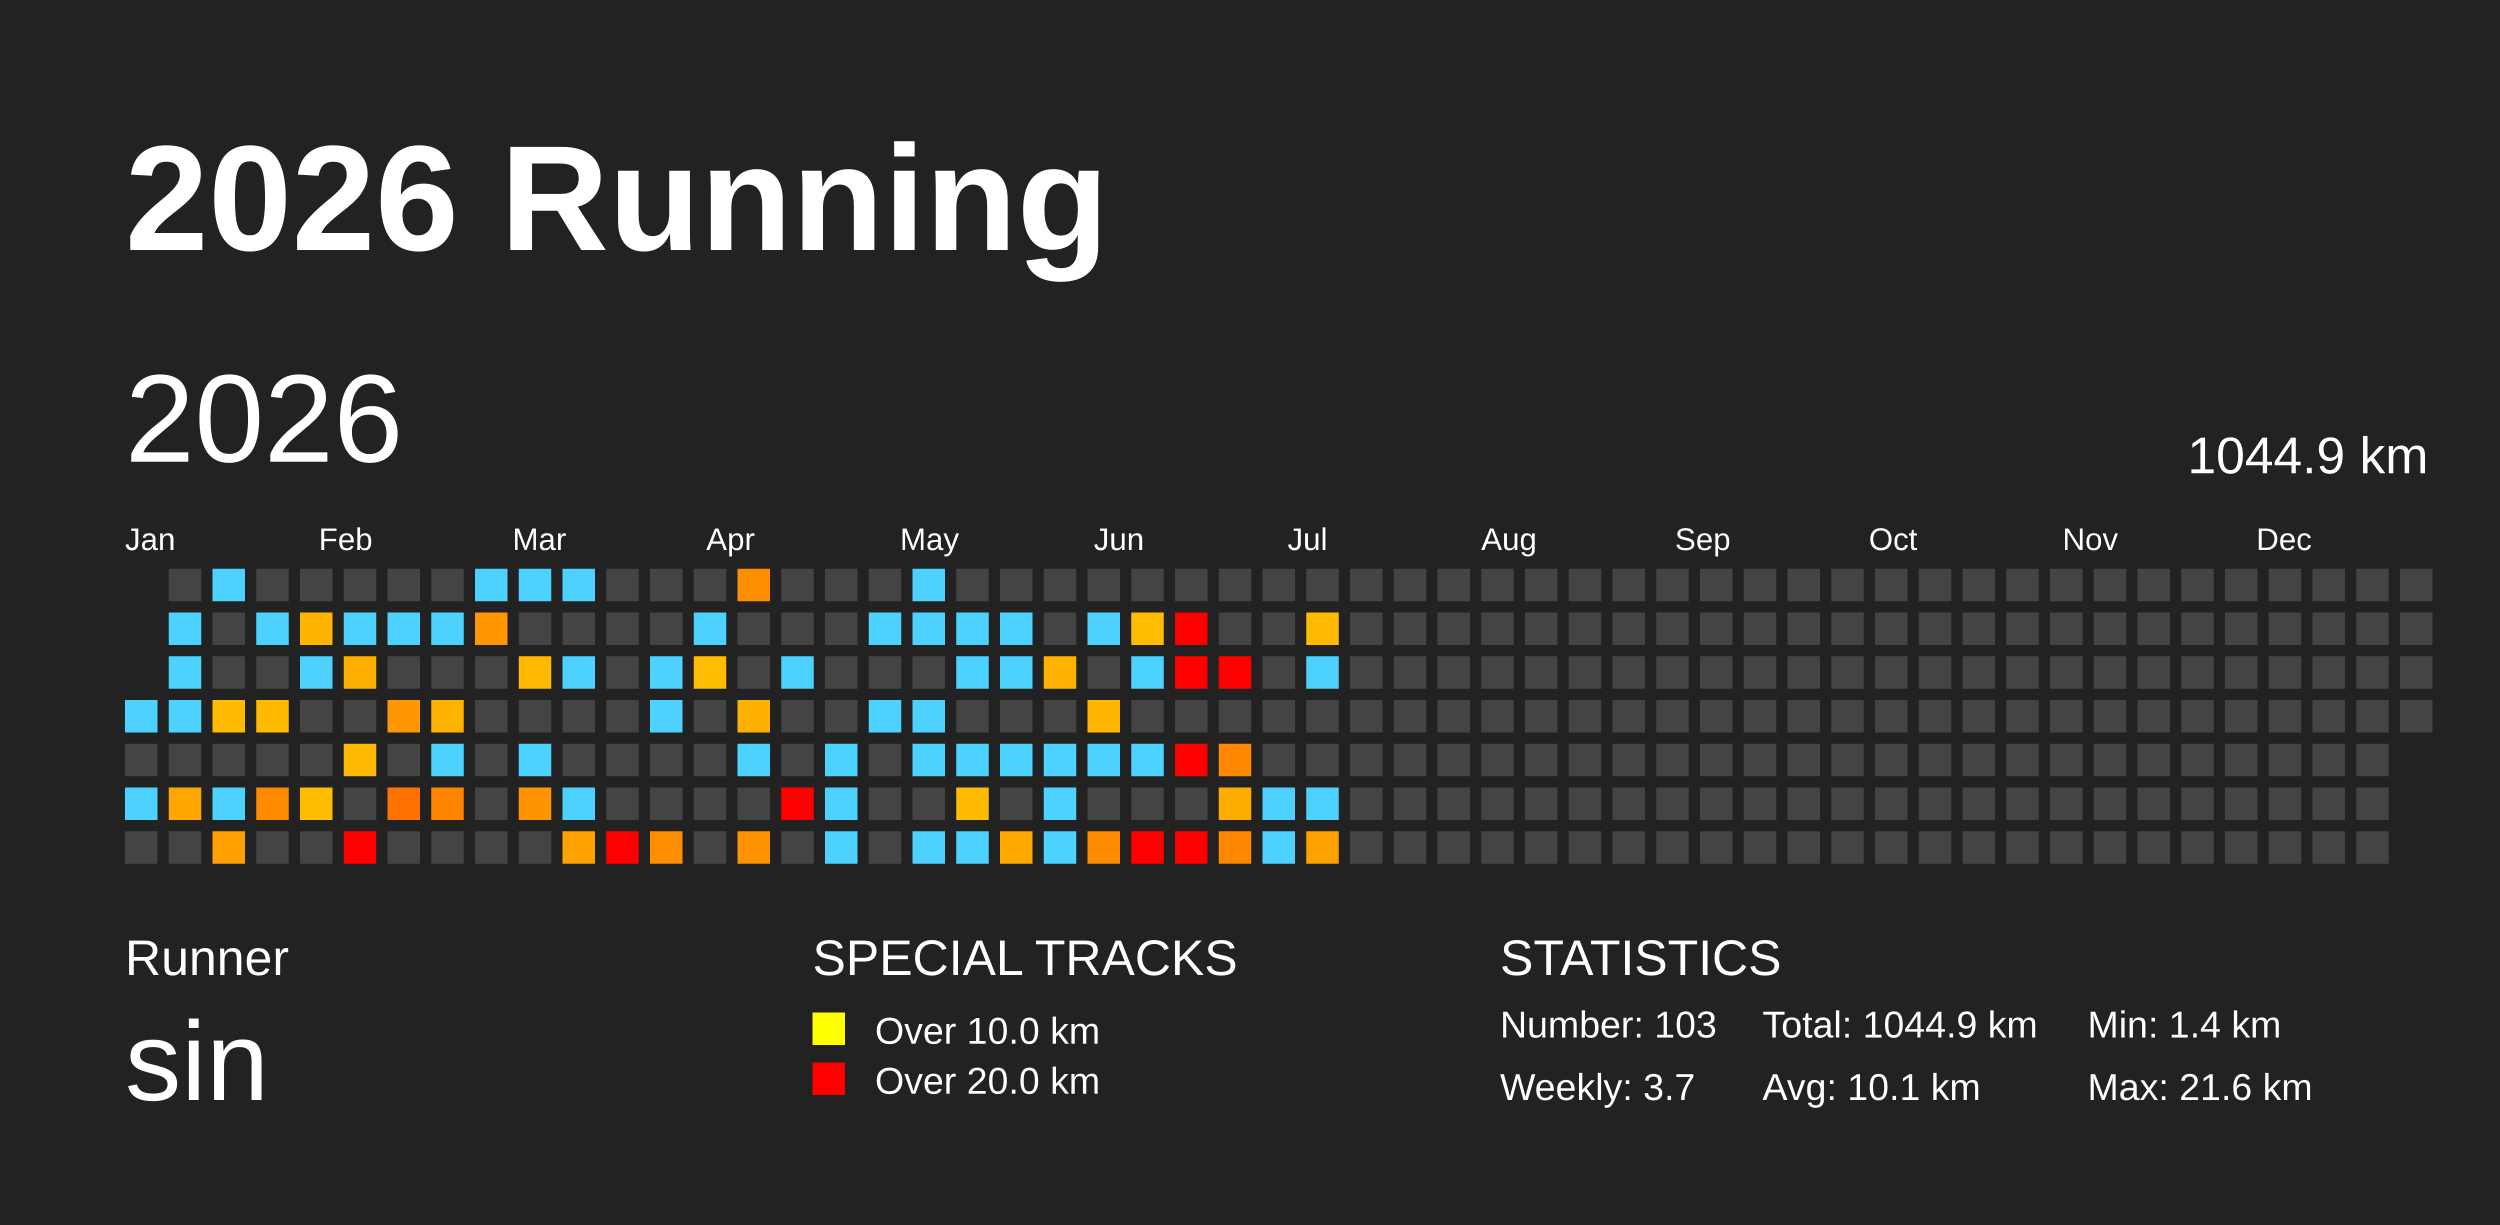
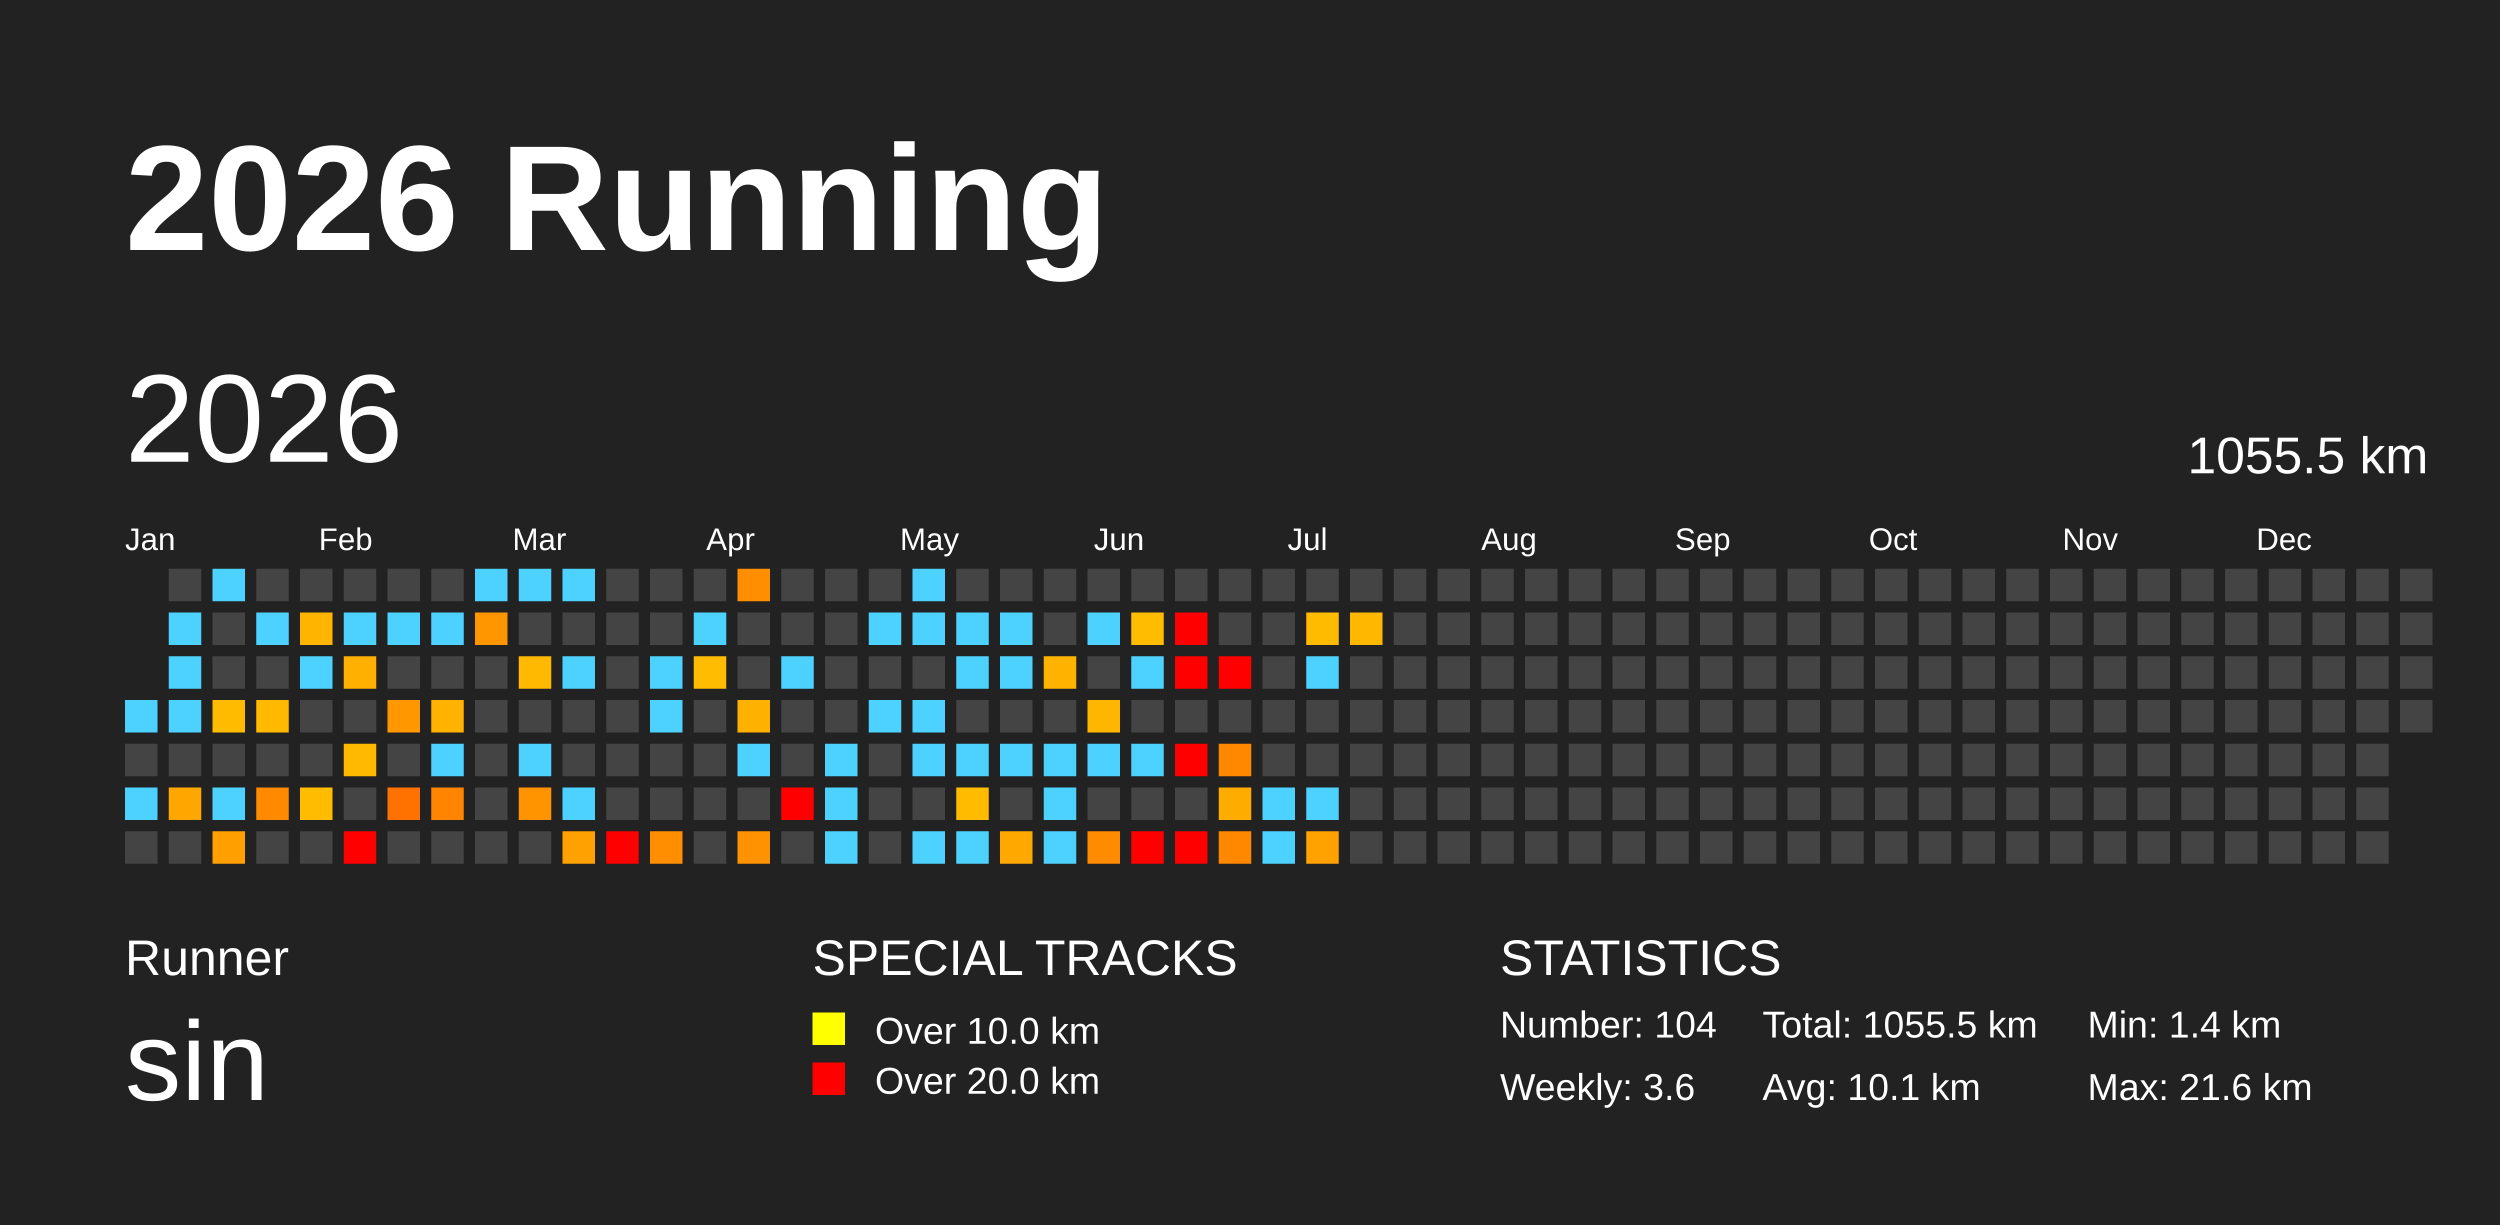
<svg xmlns="http://www.w3.org/2000/svg" baseProfile="full" height="98mm" version="1.1" viewBox="0,0,200,98" width="200mm">
  <defs />
  <rect fill="#222222" height="98" width="200" x="0" y="0" />
  <text fill="#FFFFFF" style="font-size:12px; font-family:Arial; font-weight:bold;" x="10" y="20">2026 Running</text>
  <text fill="#FFFFFF" style="font-size:4px; font-family:Arial" x="10" y="78">Runner</text>
  <text fill="#FFFFFF" style="font-size:9px; font-family:Arial" x="10" y="88">sin</text>
  <text fill="#FFFFFF" style="font-size:4px; font-family:Arial" x="65" y="78">SPECIAL TRACKS</text>
  <rect fill="yellow" height="2.6" width="2.6" x="65" y="81" />
  <text fill="#FFFFFF" style="font-size:3px; font-family:Arial" x="70" y="83.5">Over 10.0 km</text>
  <rect fill="red" height="2.6" width="2.6" x="65" y="85" />
  <text fill="#FFFFFF" style="font-size:3px; font-family:Arial" x="70" y="87.5">Over 20.0 km</text>
  <text fill="#FFFFFF" style="font-size:4px; font-family:Arial" x="120" y="78">STATISTICS</text>
-   <text fill="#FFFFFF" style="font-size:3px; font-family:Arial" x="120" y="83">Number: 103</text>
-   <text fill="#FFFFFF" style="font-size:3px; font-family:Arial" x="120" y="88">Weekly: 3.7</text>
-   <text fill="#FFFFFF" style="font-size:3px; font-family:Arial" x="141" y="83">Total: 1044.9 km</text>
+   <text fill="#FFFFFF" style="font-size:3px; font-family:Arial" x="120" y="83">Number: 104</text>
+   <text fill="#FFFFFF" style="font-size:3px; font-family:Arial" x="120" y="88">Weekly: 3.6</text>
+   <text fill="#FFFFFF" style="font-size:3px; font-family:Arial" x="141" y="83">Total: 1055.5 km</text>
  <text fill="#FFFFFF" style="font-size:3px; font-family:Arial" x="141" y="88">Avg: 10.1 km</text>
  <text fill="#FFFFFF" style="font-size:3px; font-family:Arial" x="167" y="83">Min: 1.4 km</text>
  <text fill="#FFFFFF" style="font-size:3px; font-family:Arial" x="167" y="88">Max: 21.6 km</text>
  <text dominant-baseline="hanging" fill="#FFFFFF" style="font-size:10.0px; font-family:Arial;" x="10" y="30">2026</text>
-   <text dominant-baseline="hanging" fill="#FFFFFF" style="font-size:4.125px; font-family:Arial;" x="175" y="35">1044.9 km</text>
+   <text dominant-baseline="hanging" fill="#FFFFFF" style="font-size:4.125px; font-family:Arial;" x="175" y="35">1055.5 km</text>
  <text fill="#FFFFFF" style="font-size:2.5px; font-family:Arial" x="10.0" y="44">Jan</text>
  <text fill="#FFFFFF" style="font-size:2.5px; font-family:Arial" x="25.5" y="44">Feb</text>
  <text fill="#FFFFFF" style="font-size:2.5px; font-family:Arial" x="41.0" y="44">Mar</text>
  <text fill="#FFFFFF" style="font-size:2.5px; font-family:Arial" x="56.5" y="44">Apr</text>
  <text fill="#FFFFFF" style="font-size:2.5px; font-family:Arial" x="72.0" y="44">May</text>
  <text fill="#FFFFFF" style="font-size:2.5px; font-family:Arial" x="87.5" y="44">Jun</text>
  <text fill="#FFFFFF" style="font-size:2.5px; font-family:Arial" x="103.0" y="44">Jul</text>
  <text fill="#FFFFFF" style="font-size:2.5px; font-family:Arial" x="118.5" y="44">Aug</text>
  <text fill="#FFFFFF" style="font-size:2.5px; font-family:Arial" x="134.0" y="44">Sep</text>
  <text fill="#FFFFFF" style="font-size:2.5px; font-family:Arial" x="149.5" y="44">Oct</text>
  <text fill="#FFFFFF" style="font-size:2.5px; font-family:Arial" x="165.0" y="44">Nov</text>
  <text fill="#FFFFFF" style="font-size:2.5px; font-family:Arial" x="180.5" y="44">Dec</text>
  <rect fill="#4dd2ff" height="2.6" width="2.6" x="10.0" y="56.0" />
  <rect fill="#444444" height="2.6" width="2.6" x="10.0" y="59.5" />
  <rect fill="#4dd2ff" height="2.6" width="2.6" x="10.0" y="63.0" />
  <rect fill="#444444" height="2.6" width="2.6" x="10.0" y="66.5" />
  <rect fill="#444444" height="2.6" width="2.6" x="13.5" y="45.5" />
  <rect fill="#4dd2ff" height="2.6" width="2.6" x="13.5" y="49.0" />
  <rect fill="#4dd2ff" height="2.6" width="2.6" x="13.5" y="52.5" />
  <rect fill="#4dd2ff" height="2.6" width="2.6" x="13.5" y="56.0" />
  <rect fill="#444444" height="2.6" width="2.6" x="13.5" y="59.5" />
  <rect fill="#ffa600" height="2.6" width="2.6" x="13.5" y="63.0" />
  <rect fill="#444444" height="2.6" width="2.6" x="13.5" y="66.5" />
  <rect fill="#4dd2ff" height="2.6" width="2.6" x="17.0" y="45.5" />
  <rect fill="#444444" height="2.6" width="2.6" x="17.0" y="49.0" />
  <rect fill="#444444" height="2.6" width="2.6" x="17.0" y="52.5" />
  <rect fill="#ffbb00" height="2.6" width="2.6" x="17.0" y="56.0" />
  <rect fill="#444444" height="2.6" width="2.6" x="17.0" y="59.5" />
  <rect fill="#4dd2ff" height="2.6" width="2.6" x="17.0" y="63.0" />
  <rect fill="#ff9f00" height="2.6" width="2.6" x="17.0" y="66.5" />
  <rect fill="#444444" height="2.6" width="2.6" x="20.5" y="45.5" />
  <rect fill="#4dd2ff" height="2.6" width="2.6" x="20.5" y="49.0" />
  <rect fill="#444444" height="2.6" width="2.6" x="20.5" y="52.5" />
  <rect fill="#ffba00" height="2.6" width="2.6" x="20.5" y="56.0" />
  <rect fill="#444444" height="2.6" width="2.6" x="20.5" y="59.5" />
  <rect fill="#ff8a00" height="2.6" width="2.6" x="20.5" y="63.0" />
  <rect fill="#444444" height="2.6" width="2.6" x="20.5" y="66.5" />
  <rect fill="#444444" height="2.6" width="2.6" x="24.0" y="45.5" />
  <rect fill="#ffb500" height="2.6" width="2.6" x="24.0" y="49.0" />
  <rect fill="#4dd2ff" height="2.6" width="2.6" x="24.0" y="52.5" />
  <rect fill="#444444" height="2.6" width="2.6" x="24.0" y="56.0" />
  <rect fill="#444444" height="2.6" width="2.6" x="24.0" y="59.5" />
  <rect fill="#ffbc00" height="2.6" width="2.6" x="24.0" y="63.0" />
  <rect fill="#444444" height="2.6" width="2.6" x="24.0" y="66.5" />
  <rect fill="#444444" height="2.6" width="2.6" x="27.5" y="45.5" />
  <rect fill="#4dd2ff" height="2.6" width="2.6" x="27.5" y="49.0" />
  <rect fill="#ffb000" height="2.6" width="2.6" x="27.5" y="52.5" />
  <rect fill="#444444" height="2.6" width="2.6" x="27.5" y="56.0" />
  <rect fill="#ffba00" height="2.6" width="2.6" x="27.5" y="59.5" />
  <rect fill="#444444" height="2.6" width="2.6" x="27.5" y="63.0" />
  <rect fill="red" height="2.6" width="2.6" x="27.5" y="66.5" />
  <rect fill="#444444" height="2.6" width="2.6" x="31.0" y="45.5" />
  <rect fill="#4dd2ff" height="2.6" width="2.6" x="31.0" y="49.0" />
  <rect fill="#444444" height="2.6" width="2.6" x="31.0" y="52.5" />
  <rect fill="#ff9800" height="2.6" width="2.6" x="31.0" y="56.0" />
  <rect fill="#444444" height="2.6" width="2.6" x="31.0" y="59.5" />
  <rect fill="#ff7200" height="2.6" width="2.6" x="31.0" y="63.0" />
  <rect fill="#444444" height="2.6" width="2.6" x="31.0" y="66.5" />
  <rect fill="#444444" height="2.6" width="2.6" x="34.5" y="45.5" />
  <rect fill="#4dd2ff" height="2.6" width="2.6" x="34.5" y="49.0" />
  <rect fill="#444444" height="2.6" width="2.6" x="34.5" y="52.5" />
  <rect fill="#ffb200" height="2.6" width="2.6" x="34.5" y="56.0" />
  <rect fill="#4dd2ff" height="2.6" width="2.6" x="34.5" y="59.5" />
  <rect fill="#ff8400" height="2.6" width="2.6" x="34.5" y="63.0" />
  <rect fill="#444444" height="2.6" width="2.6" x="34.5" y="66.5" />
  <rect fill="#4dd2ff" height="2.6" width="2.6" x="38.0" y="45.5" />
  <rect fill="#ff9600" height="2.6" width="2.6" x="38.0" y="49.0" />
  <rect fill="#444444" height="2.6" width="2.6" x="38.0" y="52.5" />
  <rect fill="#444444" height="2.6" width="2.6" x="38.0" y="56.0" />
  <rect fill="#444444" height="2.6" width="2.6" x="38.0" y="59.5" />
  <rect fill="#444444" height="2.6" width="2.6" x="38.0" y="63.0" />
  <rect fill="#444444" height="2.6" width="2.6" x="38.0" y="66.5" />
  <rect fill="#4dd2ff" height="2.6" width="2.6" x="41.5" y="45.5" />
  <rect fill="#444444" height="2.6" width="2.6" x="41.5" y="49.0" />
  <rect fill="#ffb900" height="2.6" width="2.6" x="41.5" y="52.5" />
  <rect fill="#444444" height="2.6" width="2.6" x="41.5" y="56.0" />
  <rect fill="#4dd2ff" height="2.6" width="2.6" x="41.5" y="59.5" />
  <rect fill="#ff9400" height="2.6" width="2.6" x="41.5" y="63.0" />
  <rect fill="#444444" height="2.6" width="2.6" x="41.5" y="66.5" />
  <rect fill="#4dd2ff" height="2.6" width="2.6" x="45.0" y="45.5" />
  <rect fill="#444444" height="2.6" width="2.6" x="45.0" y="49.0" />
  <rect fill="#4dd2ff" height="2.6" width="2.6" x="45.0" y="52.5" />
  <rect fill="#444444" height="2.6" width="2.6" x="45.0" y="56.0" />
  <rect fill="#444444" height="2.6" width="2.6" x="45.0" y="59.5" />
  <rect fill="#4dd2ff" height="2.6" width="2.6" x="45.0" y="63.0" />
  <rect fill="#ffa100" height="2.6" width="2.6" x="45.0" y="66.5" />
  <rect fill="#444444" height="2.6" width="2.6" x="48.5" y="45.5" />
  <rect fill="#444444" height="2.6" width="2.6" x="48.5" y="49.0" />
  <rect fill="#444444" height="2.6" width="2.6" x="48.5" y="52.5" />
  <rect fill="#444444" height="2.6" width="2.6" x="48.5" y="56.0" />
  <rect fill="#444444" height="2.6" width="2.6" x="48.5" y="59.5" />
  <rect fill="#444444" height="2.6" width="2.6" x="48.5" y="63.0" />
  <rect fill="red" height="2.6" width="2.6" x="48.5" y="66.5" />
  <rect fill="#444444" height="2.6" width="2.6" x="52.0" y="45.5" />
  <rect fill="#444444" height="2.6" width="2.6" x="52.0" y="49.0" />
  <rect fill="#4dd2ff" height="2.6" width="2.6" x="52.0" y="52.5" />
  <rect fill="#4dd2ff" height="2.6" width="2.6" x="52.0" y="56.0" />
  <rect fill="#444444" height="2.6" width="2.6" x="52.0" y="59.5" />
  <rect fill="#444444" height="2.6" width="2.6" x="52.0" y="63.0" />
  <rect fill="#ff8e00" height="2.6" width="2.6" x="52.0" y="66.5" />
  <rect fill="#444444" height="2.6" width="2.6" x="55.5" y="45.5" />
  <rect fill="#4dd2ff" height="2.6" width="2.6" x="55.5" y="49.0" />
  <rect fill="#ffbc00" height="2.6" width="2.6" x="55.5" y="52.5" />
  <rect fill="#444444" height="2.6" width="2.6" x="55.5" y="56.0" />
  <rect fill="#444444" height="2.6" width="2.6" x="55.5" y="59.5" />
  <rect fill="#444444" height="2.6" width="2.6" x="55.5" y="63.0" />
  <rect fill="#444444" height="2.6" width="2.6" x="55.5" y="66.5" />
  <rect fill="#ff8e00" height="2.6" width="2.6" x="59.0" y="45.5" />
  <rect fill="#444444" height="2.6" width="2.6" x="59.0" y="49.0" />
  <rect fill="#444444" height="2.6" width="2.6" x="59.0" y="52.5" />
  <rect fill="#ffb100" height="2.6" width="2.6" x="59.0" y="56.0" />
  <rect fill="#4dd2ff" height="2.6" width="2.6" x="59.0" y="59.5" />
  <rect fill="#444444" height="2.6" width="2.6" x="59.0" y="63.0" />
  <rect fill="#ff9200" height="2.6" width="2.6" x="59.0" y="66.5" />
  <rect fill="#444444" height="2.6" width="2.6" x="62.5" y="45.5" />
  <rect fill="#444444" height="2.6" width="2.6" x="62.5" y="49.0" />
  <rect fill="#4dd2ff" height="2.6" width="2.6" x="62.5" y="52.5" />
  <rect fill="#444444" height="2.6" width="2.6" x="62.5" y="56.0" />
  <rect fill="#444444" height="2.6" width="2.6" x="62.5" y="59.5" />
  <rect fill="red" height="2.6" width="2.6" x="62.5" y="63.0" />
  <rect fill="#444444" height="2.6" width="2.6" x="62.5" y="66.5" />
  <rect fill="#444444" height="2.6" width="2.6" x="66.0" y="45.5" />
  <rect fill="#444444" height="2.6" width="2.6" x="66.0" y="49.0" />
  <rect fill="#444444" height="2.6" width="2.6" x="66.0" y="52.5" />
  <rect fill="#444444" height="2.6" width="2.6" x="66.0" y="56.0" />
  <rect fill="#4dd2ff" height="2.6" width="2.6" x="66.0" y="59.5" />
  <rect fill="#4dd2ff" height="2.6" width="2.6" x="66.0" y="63.0" />
  <rect fill="#4dd2ff" height="2.6" width="2.6" x="66.0" y="66.5" />
  <rect fill="#444444" height="2.6" width="2.6" x="69.5" y="45.5" />
  <rect fill="#4dd2ff" height="2.6" width="2.6" x="69.5" y="49.0" />
  <rect fill="#444444" height="2.6" width="2.6" x="69.5" y="52.5" />
  <rect fill="#4dd2ff" height="2.6" width="2.6" x="69.5" y="56.0" />
  <rect fill="#444444" height="2.6" width="2.6" x="69.5" y="59.5" />
  <rect fill="#444444" height="2.6" width="2.6" x="69.5" y="63.0" />
  <rect fill="#444444" height="2.6" width="2.6" x="69.5" y="66.5" />
  <rect fill="#4dd2ff" height="2.6" width="2.6" x="73.0" y="45.5" />
  <rect fill="#4dd2ff" height="2.6" width="2.6" x="73.0" y="49.0" />
  <rect fill="#444444" height="2.6" width="2.6" x="73.0" y="52.5" />
  <rect fill="#4dd2ff" height="2.6" width="2.6" x="73.0" y="56.0" />
  <rect fill="#4dd2ff" height="2.6" width="2.6" x="73.0" y="59.5" />
  <rect fill="#444444" height="2.6" width="2.6" x="73.0" y="63.0" />
  <rect fill="#4dd2ff" height="2.6" width="2.6" x="73.0" y="66.5" />
  <rect fill="#444444" height="2.6" width="2.6" x="76.5" y="45.5" />
  <rect fill="#4dd2ff" height="2.6" width="2.6" x="76.5" y="49.0" />
  <rect fill="#4dd2ff" height="2.6" width="2.6" x="76.5" y="52.5" />
  <rect fill="#444444" height="2.6" width="2.6" x="76.5" y="56.0" />
  <rect fill="#4dd2ff" height="2.6" width="2.6" x="76.5" y="59.5" />
  <rect fill="#ffbb00" height="2.6" width="2.6" x="76.5" y="63.0" />
  <rect fill="#4dd2ff" height="2.6" width="2.6" x="76.5" y="66.5" />
  <rect fill="#444444" height="2.6" width="2.6" x="80.0" y="45.5" />
  <rect fill="#4dd2ff" height="2.6" width="2.6" x="80.0" y="49.0" />
  <rect fill="#4dd2ff" height="2.6" width="2.6" x="80.0" y="52.5" />
  <rect fill="#444444" height="2.6" width="2.6" x="80.0" y="56.0" />
  <rect fill="#4dd2ff" height="2.6" width="2.6" x="80.0" y="59.5" />
  <rect fill="#444444" height="2.6" width="2.6" x="80.0" y="63.0" />
  <rect fill="#ffa900" height="2.6" width="2.6" x="80.0" y="66.5" />
  <rect fill="#444444" height="2.6" width="2.6" x="83.5" y="45.5" />
  <rect fill="#444444" height="2.6" width="2.6" x="83.5" y="49.0" />
  <rect fill="#ffb300" height="2.6" width="2.6" x="83.5" y="52.5" />
  <rect fill="#444444" height="2.6" width="2.6" x="83.5" y="56.0" />
  <rect fill="#4dd2ff" height="2.6" width="2.6" x="83.5" y="59.5" />
  <rect fill="#4dd2ff" height="2.6" width="2.6" x="83.5" y="63.0" />
  <rect fill="#4dd2ff" height="2.6" width="2.6" x="83.5" y="66.5" />
  <rect fill="#444444" height="2.6" width="2.6" x="87.0" y="45.5" />
  <rect fill="#4dd2ff" height="2.6" width="2.6" x="87.0" y="49.0" />
  <rect fill="#444444" height="2.6" width="2.6" x="87.0" y="52.5" />
  <rect fill="#ffb600" height="2.6" width="2.6" x="87.0" y="56.0" />
  <rect fill="#4dd2ff" height="2.6" width="2.6" x="87.0" y="59.5" />
  <rect fill="#444444" height="2.6" width="2.6" x="87.0" y="63.0" />
  <rect fill="#ff8b00" height="2.6" width="2.6" x="87.0" y="66.5" />
  <rect fill="#444444" height="2.6" width="2.6" x="90.5" y="45.5" />
  <rect fill="#ffbc00" height="2.6" width="2.6" x="90.5" y="49.0" />
  <rect fill="#4dd2ff" height="2.6" width="2.6" x="90.5" y="52.5" />
  <rect fill="#444444" height="2.6" width="2.6" x="90.5" y="56.0" />
  <rect fill="#4dd2ff" height="2.6" width="2.6" x="90.5" y="59.5" />
  <rect fill="#444444" height="2.6" width="2.6" x="90.5" y="63.0" />
  <rect fill="red" height="2.6" width="2.6" x="90.5" y="66.5" />
  <rect fill="#444444" height="2.6" width="2.6" x="94.0" y="45.5" />
  <rect fill="red" height="2.6" width="2.6" x="94.0" y="49.0" />
  <rect fill="red" height="2.6" width="2.6" x="94.0" y="52.5" />
  <rect fill="#444444" height="2.6" width="2.6" x="94.0" y="56.0" />
  <rect fill="red" height="2.6" width="2.6" x="94.0" y="59.5" />
  <rect fill="#444444" height="2.6" width="2.6" x="94.0" y="63.0" />
  <rect fill="red" height="2.6" width="2.6" x="94.0" y="66.5" />
  <rect fill="#444444" height="2.6" width="2.6" x="97.5" y="45.5" />
  <rect fill="#444444" height="2.6" width="2.6" x="97.5" y="49.0" />
  <rect fill="red" height="2.6" width="2.6" x="97.5" y="52.5" />
  <rect fill="#444444" height="2.6" width="2.6" x="97.5" y="56.0" />
  <rect fill="#ff8800" height="2.6" width="2.6" x="97.5" y="59.5" />
  <rect fill="#ffac00" height="2.6" width="2.6" x="97.5" y="63.0" />
  <rect fill="#ff8800" height="2.6" width="2.6" x="97.5" y="66.5" />
  <rect fill="#444444" height="2.6" width="2.6" x="101.0" y="45.5" />
  <rect fill="#444444" height="2.6" width="2.6" x="101.0" y="49.0" />
  <rect fill="#444444" height="2.6" width="2.6" x="101.0" y="52.5" />
  <rect fill="#444444" height="2.6" width="2.6" x="101.0" y="56.0" />
  <rect fill="#444444" height="2.6" width="2.6" x="101.0" y="59.5" />
  <rect fill="#4dd2ff" height="2.6" width="2.6" x="101.0" y="63.0" />
  <rect fill="#4dd2ff" height="2.6" width="2.6" x="101.0" y="66.5" />
  <rect fill="#444444" height="2.6" width="2.6" x="104.5" y="45.5" />
  <rect fill="#ffbb00" height="2.6" width="2.6" x="104.5" y="49.0" />
  <rect fill="#4dd2ff" height="2.6" width="2.6" x="104.5" y="52.5" />
  <rect fill="#444444" height="2.6" width="2.6" x="104.5" y="56.0" />
  <rect fill="#444444" height="2.6" width="2.6" x="104.5" y="59.5" />
  <rect fill="#4dd2ff" height="2.6" width="2.6" x="104.5" y="63.0" />
  <rect fill="#ffa200" height="2.6" width="2.6" x="104.5" y="66.5" />
  <rect fill="#444444" height="2.6" width="2.6" x="108.0" y="45.5" />
-   <rect fill="#444444" height="2.6" width="2.6" x="108.0" y="49.0" />
+   <rect fill="#ffb700" height="2.6" width="2.6" x="108.0" y="49.0" />
  <rect fill="#444444" height="2.6" width="2.6" x="108.0" y="52.5" />
  <rect fill="#444444" height="2.6" width="2.6" x="108.0" y="56.0" />
  <rect fill="#444444" height="2.6" width="2.6" x="108.0" y="59.5" />
  <rect fill="#444444" height="2.6" width="2.6" x="108.0" y="63.0" />
  <rect fill="#444444" height="2.6" width="2.6" x="108.0" y="66.5" />
  <rect fill="#444444" height="2.6" width="2.6" x="111.5" y="45.5" />
  <rect fill="#444444" height="2.6" width="2.6" x="111.5" y="49.0" />
  <rect fill="#444444" height="2.6" width="2.6" x="111.5" y="52.5" />
  <rect fill="#444444" height="2.6" width="2.6" x="111.5" y="56.0" />
  <rect fill="#444444" height="2.6" width="2.6" x="111.5" y="59.5" />
  <rect fill="#444444" height="2.6" width="2.6" x="111.5" y="63.0" />
  <rect fill="#444444" height="2.6" width="2.6" x="111.5" y="66.5" />
  <rect fill="#444444" height="2.6" width="2.6" x="115.0" y="45.5" />
  <rect fill="#444444" height="2.6" width="2.6" x="115.0" y="49.0" />
  <rect fill="#444444" height="2.6" width="2.6" x="115.0" y="52.5" />
  <rect fill="#444444" height="2.6" width="2.6" x="115.0" y="56.0" />
  <rect fill="#444444" height="2.6" width="2.6" x="115.0" y="59.5" />
  <rect fill="#444444" height="2.6" width="2.6" x="115.0" y="63.0" />
  <rect fill="#444444" height="2.6" width="2.6" x="115.0" y="66.5" />
  <rect fill="#444444" height="2.6" width="2.6" x="118.5" y="45.5" />
  <rect fill="#444444" height="2.6" width="2.6" x="118.5" y="49.0" />
  <rect fill="#444444" height="2.6" width="2.6" x="118.5" y="52.5" />
  <rect fill="#444444" height="2.6" width="2.6" x="118.5" y="56.0" />
  <rect fill="#444444" height="2.6" width="2.6" x="118.5" y="59.5" />
  <rect fill="#444444" height="2.6" width="2.6" x="118.5" y="63.0" />
  <rect fill="#444444" height="2.6" width="2.6" x="118.5" y="66.5" />
  <rect fill="#444444" height="2.6" width="2.6" x="122.0" y="45.5" />
  <rect fill="#444444" height="2.6" width="2.6" x="122.0" y="49.0" />
  <rect fill="#444444" height="2.6" width="2.6" x="122.0" y="52.5" />
  <rect fill="#444444" height="2.6" width="2.6" x="122.0" y="56.0" />
  <rect fill="#444444" height="2.6" width="2.6" x="122.0" y="59.5" />
  <rect fill="#444444" height="2.6" width="2.6" x="122.0" y="63.0" />
  <rect fill="#444444" height="2.6" width="2.6" x="122.0" y="66.5" />
  <rect fill="#444444" height="2.6" width="2.6" x="125.5" y="45.5" />
  <rect fill="#444444" height="2.6" width="2.6" x="125.5" y="49.0" />
  <rect fill="#444444" height="2.6" width="2.6" x="125.5" y="52.5" />
  <rect fill="#444444" height="2.6" width="2.6" x="125.5" y="56.0" />
  <rect fill="#444444" height="2.6" width="2.6" x="125.5" y="59.5" />
  <rect fill="#444444" height="2.6" width="2.6" x="125.5" y="63.0" />
  <rect fill="#444444" height="2.6" width="2.6" x="125.5" y="66.5" />
  <rect fill="#444444" height="2.6" width="2.6" x="129.0" y="45.5" />
  <rect fill="#444444" height="2.6" width="2.6" x="129.0" y="49.0" />
  <rect fill="#444444" height="2.6" width="2.6" x="129.0" y="52.5" />
  <rect fill="#444444" height="2.6" width="2.6" x="129.0" y="56.0" />
  <rect fill="#444444" height="2.6" width="2.6" x="129.0" y="59.5" />
  <rect fill="#444444" height="2.6" width="2.6" x="129.0" y="63.0" />
  <rect fill="#444444" height="2.6" width="2.6" x="129.0" y="66.5" />
  <rect fill="#444444" height="2.6" width="2.6" x="132.5" y="45.5" />
  <rect fill="#444444" height="2.6" width="2.6" x="132.5" y="49.0" />
  <rect fill="#444444" height="2.6" width="2.6" x="132.5" y="52.5" />
  <rect fill="#444444" height="2.6" width="2.6" x="132.5" y="56.0" />
  <rect fill="#444444" height="2.6" width="2.6" x="132.5" y="59.5" />
  <rect fill="#444444" height="2.6" width="2.6" x="132.5" y="63.0" />
  <rect fill="#444444" height="2.6" width="2.6" x="132.5" y="66.5" />
  <rect fill="#444444" height="2.6" width="2.6" x="136.0" y="45.5" />
  <rect fill="#444444" height="2.6" width="2.6" x="136.0" y="49.0" />
  <rect fill="#444444" height="2.6" width="2.6" x="136.0" y="52.5" />
  <rect fill="#444444" height="2.6" width="2.6" x="136.0" y="56.0" />
  <rect fill="#444444" height="2.6" width="2.6" x="136.0" y="59.5" />
  <rect fill="#444444" height="2.6" width="2.6" x="136.0" y="63.0" />
  <rect fill="#444444" height="2.6" width="2.6" x="136.0" y="66.5" />
  <rect fill="#444444" height="2.6" width="2.6" x="139.5" y="45.5" />
  <rect fill="#444444" height="2.6" width="2.6" x="139.5" y="49.0" />
  <rect fill="#444444" height="2.6" width="2.6" x="139.5" y="52.5" />
  <rect fill="#444444" height="2.6" width="2.6" x="139.5" y="56.0" />
  <rect fill="#444444" height="2.6" width="2.6" x="139.5" y="59.5" />
  <rect fill="#444444" height="2.6" width="2.6" x="139.5" y="63.0" />
  <rect fill="#444444" height="2.6" width="2.6" x="139.5" y="66.5" />
  <rect fill="#444444" height="2.6" width="2.6" x="143.0" y="45.5" />
  <rect fill="#444444" height="2.6" width="2.6" x="143.0" y="49.0" />
  <rect fill="#444444" height="2.6" width="2.6" x="143.0" y="52.5" />
  <rect fill="#444444" height="2.6" width="2.6" x="143.0" y="56.0" />
  <rect fill="#444444" height="2.6" width="2.6" x="143.0" y="59.5" />
  <rect fill="#444444" height="2.6" width="2.6" x="143.0" y="63.0" />
  <rect fill="#444444" height="2.6" width="2.6" x="143.0" y="66.5" />
  <rect fill="#444444" height="2.6" width="2.6" x="146.5" y="45.5" />
  <rect fill="#444444" height="2.6" width="2.6" x="146.5" y="49.0" />
  <rect fill="#444444" height="2.6" width="2.6" x="146.5" y="52.5" />
  <rect fill="#444444" height="2.6" width="2.6" x="146.5" y="56.0" />
  <rect fill="#444444" height="2.6" width="2.6" x="146.5" y="59.5" />
  <rect fill="#444444" height="2.6" width="2.6" x="146.5" y="63.0" />
  <rect fill="#444444" height="2.6" width="2.6" x="146.5" y="66.5" />
  <rect fill="#444444" height="2.6" width="2.6" x="150.0" y="45.5" />
  <rect fill="#444444" height="2.6" width="2.6" x="150.0" y="49.0" />
  <rect fill="#444444" height="2.6" width="2.6" x="150.0" y="52.5" />
  <rect fill="#444444" height="2.6" width="2.6" x="150.0" y="56.0" />
  <rect fill="#444444" height="2.6" width="2.6" x="150.0" y="59.5" />
  <rect fill="#444444" height="2.6" width="2.6" x="150.0" y="63.0" />
  <rect fill="#444444" height="2.6" width="2.6" x="150.0" y="66.5" />
  <rect fill="#444444" height="2.6" width="2.6" x="153.5" y="45.5" />
  <rect fill="#444444" height="2.6" width="2.6" x="153.5" y="49.0" />
  <rect fill="#444444" height="2.6" width="2.6" x="153.5" y="52.5" />
  <rect fill="#444444" height="2.6" width="2.6" x="153.5" y="56.0" />
  <rect fill="#444444" height="2.6" width="2.6" x="153.5" y="59.5" />
  <rect fill="#444444" height="2.6" width="2.6" x="153.5" y="63.0" />
  <rect fill="#444444" height="2.6" width="2.6" x="153.5" y="66.5" />
  <rect fill="#444444" height="2.6" width="2.6" x="157.0" y="45.5" />
  <rect fill="#444444" height="2.6" width="2.6" x="157.0" y="49.0" />
  <rect fill="#444444" height="2.6" width="2.6" x="157.0" y="52.5" />
  <rect fill="#444444" height="2.6" width="2.6" x="157.0" y="56.0" />
  <rect fill="#444444" height="2.6" width="2.6" x="157.0" y="59.5" />
  <rect fill="#444444" height="2.6" width="2.6" x="157.0" y="63.0" />
  <rect fill="#444444" height="2.6" width="2.6" x="157.0" y="66.5" />
  <rect fill="#444444" height="2.6" width="2.6" x="160.5" y="45.5" />
  <rect fill="#444444" height="2.6" width="2.6" x="160.5" y="49.0" />
  <rect fill="#444444" height="2.6" width="2.6" x="160.5" y="52.5" />
  <rect fill="#444444" height="2.6" width="2.6" x="160.5" y="56.0" />
  <rect fill="#444444" height="2.6" width="2.6" x="160.5" y="59.5" />
  <rect fill="#444444" height="2.6" width="2.6" x="160.5" y="63.0" />
  <rect fill="#444444" height="2.6" width="2.6" x="160.5" y="66.5" />
  <rect fill="#444444" height="2.6" width="2.6" x="164.0" y="45.5" />
  <rect fill="#444444" height="2.6" width="2.6" x="164.0" y="49.0" />
  <rect fill="#444444" height="2.6" width="2.6" x="164.0" y="52.5" />
  <rect fill="#444444" height="2.6" width="2.6" x="164.0" y="56.0" />
  <rect fill="#444444" height="2.6" width="2.6" x="164.0" y="59.5" />
  <rect fill="#444444" height="2.6" width="2.6" x="164.0" y="63.0" />
  <rect fill="#444444" height="2.6" width="2.6" x="164.0" y="66.5" />
  <rect fill="#444444" height="2.6" width="2.6" x="167.5" y="45.5" />
  <rect fill="#444444" height="2.6" width="2.6" x="167.5" y="49.0" />
  <rect fill="#444444" height="2.6" width="2.6" x="167.5" y="52.5" />
  <rect fill="#444444" height="2.6" width="2.6" x="167.5" y="56.0" />
  <rect fill="#444444" height="2.6" width="2.6" x="167.5" y="59.5" />
  <rect fill="#444444" height="2.6" width="2.6" x="167.5" y="63.0" />
  <rect fill="#444444" height="2.6" width="2.6" x="167.5" y="66.5" />
  <rect fill="#444444" height="2.6" width="2.6" x="171.0" y="45.5" />
  <rect fill="#444444" height="2.6" width="2.6" x="171.0" y="49.0" />
  <rect fill="#444444" height="2.6" width="2.6" x="171.0" y="52.5" />
  <rect fill="#444444" height="2.6" width="2.6" x="171.0" y="56.0" />
  <rect fill="#444444" height="2.6" width="2.6" x="171.0" y="59.5" />
  <rect fill="#444444" height="2.6" width="2.6" x="171.0" y="63.0" />
  <rect fill="#444444" height="2.6" width="2.6" x="171.0" y="66.5" />
  <rect fill="#444444" height="2.6" width="2.6" x="174.5" y="45.5" />
  <rect fill="#444444" height="2.6" width="2.6" x="174.5" y="49.0" />
  <rect fill="#444444" height="2.6" width="2.6" x="174.5" y="52.5" />
  <rect fill="#444444" height="2.6" width="2.6" x="174.5" y="56.0" />
  <rect fill="#444444" height="2.6" width="2.6" x="174.5" y="59.5" />
  <rect fill="#444444" height="2.6" width="2.6" x="174.5" y="63.0" />
  <rect fill="#444444" height="2.6" width="2.6" x="174.5" y="66.5" />
  <rect fill="#444444" height="2.6" width="2.6" x="178.0" y="45.5" />
  <rect fill="#444444" height="2.6" width="2.6" x="178.0" y="49.0" />
  <rect fill="#444444" height="2.6" width="2.6" x="178.0" y="52.5" />
  <rect fill="#444444" height="2.6" width="2.6" x="178.0" y="56.0" />
  <rect fill="#444444" height="2.6" width="2.6" x="178.0" y="59.5" />
  <rect fill="#444444" height="2.6" width="2.6" x="178.0" y="63.0" />
  <rect fill="#444444" height="2.6" width="2.6" x="178.0" y="66.5" />
  <rect fill="#444444" height="2.6" width="2.6" x="181.5" y="45.5" />
  <rect fill="#444444" height="2.6" width="2.6" x="181.5" y="49.0" />
  <rect fill="#444444" height="2.6" width="2.6" x="181.5" y="52.5" />
  <rect fill="#444444" height="2.6" width="2.6" x="181.5" y="56.0" />
  <rect fill="#444444" height="2.6" width="2.6" x="181.5" y="59.5" />
  <rect fill="#444444" height="2.6" width="2.6" x="181.5" y="63.0" />
  <rect fill="#444444" height="2.6" width="2.6" x="181.5" y="66.5" />
  <rect fill="#444444" height="2.6" width="2.6" x="185.0" y="45.5" />
  <rect fill="#444444" height="2.6" width="2.6" x="185.0" y="49.0" />
  <rect fill="#444444" height="2.6" width="2.6" x="185.0" y="52.5" />
  <rect fill="#444444" height="2.6" width="2.6" x="185.0" y="56.0" />
  <rect fill="#444444" height="2.6" width="2.6" x="185.0" y="59.5" />
  <rect fill="#444444" height="2.6" width="2.6" x="185.0" y="63.0" />
  <rect fill="#444444" height="2.6" width="2.6" x="185.0" y="66.5" />
  <rect fill="#444444" height="2.6" width="2.6" x="188.5" y="45.5" />
  <rect fill="#444444" height="2.6" width="2.6" x="188.5" y="49.0" />
  <rect fill="#444444" height="2.6" width="2.6" x="188.5" y="52.5" />
  <rect fill="#444444" height="2.6" width="2.6" x="188.5" y="56.0" />
  <rect fill="#444444" height="2.6" width="2.6" x="188.5" y="59.5" />
  <rect fill="#444444" height="2.6" width="2.6" x="188.5" y="63.0" />
  <rect fill="#444444" height="2.6" width="2.6" x="188.5" y="66.5" />
  <rect fill="#444444" height="2.6" width="2.6" x="192.0" y="45.5" />
  <rect fill="#444444" height="2.6" width="2.6" x="192.0" y="49.0" />
  <rect fill="#444444" height="2.6" width="2.6" x="192.0" y="52.5" />
  <rect fill="#444444" height="2.6" width="2.6" x="192.0" y="56.0" />
</svg>
